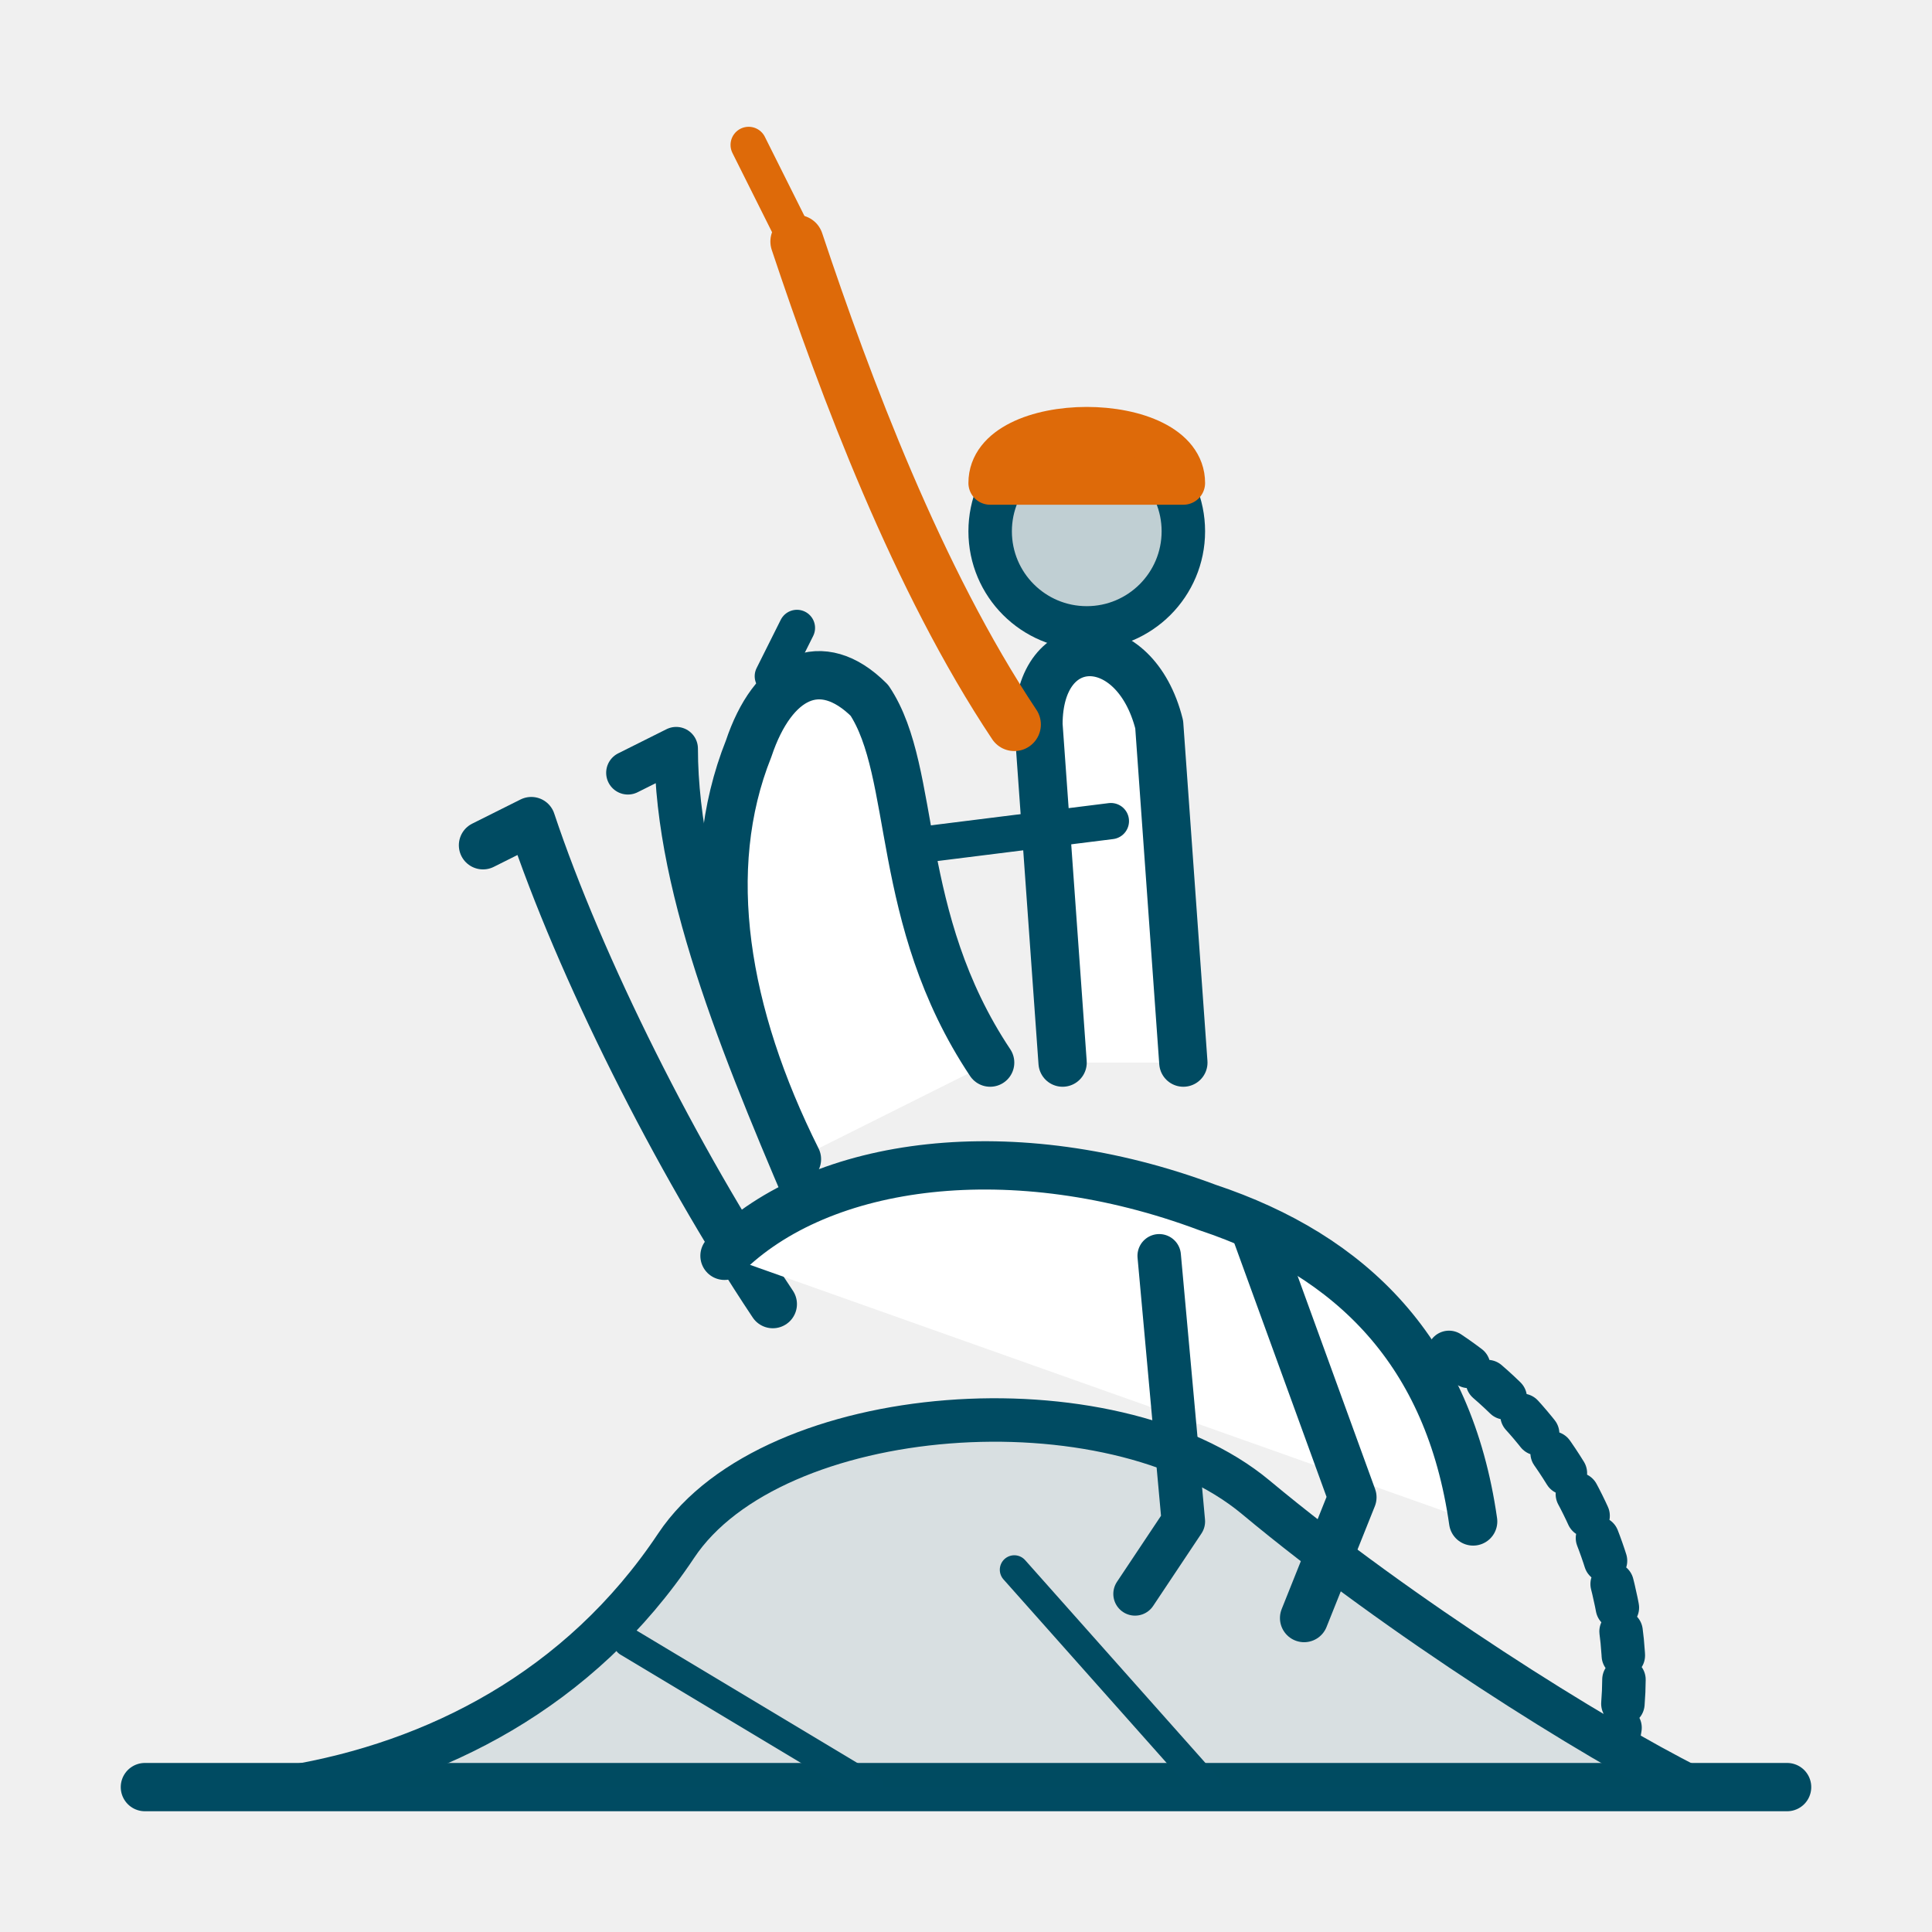
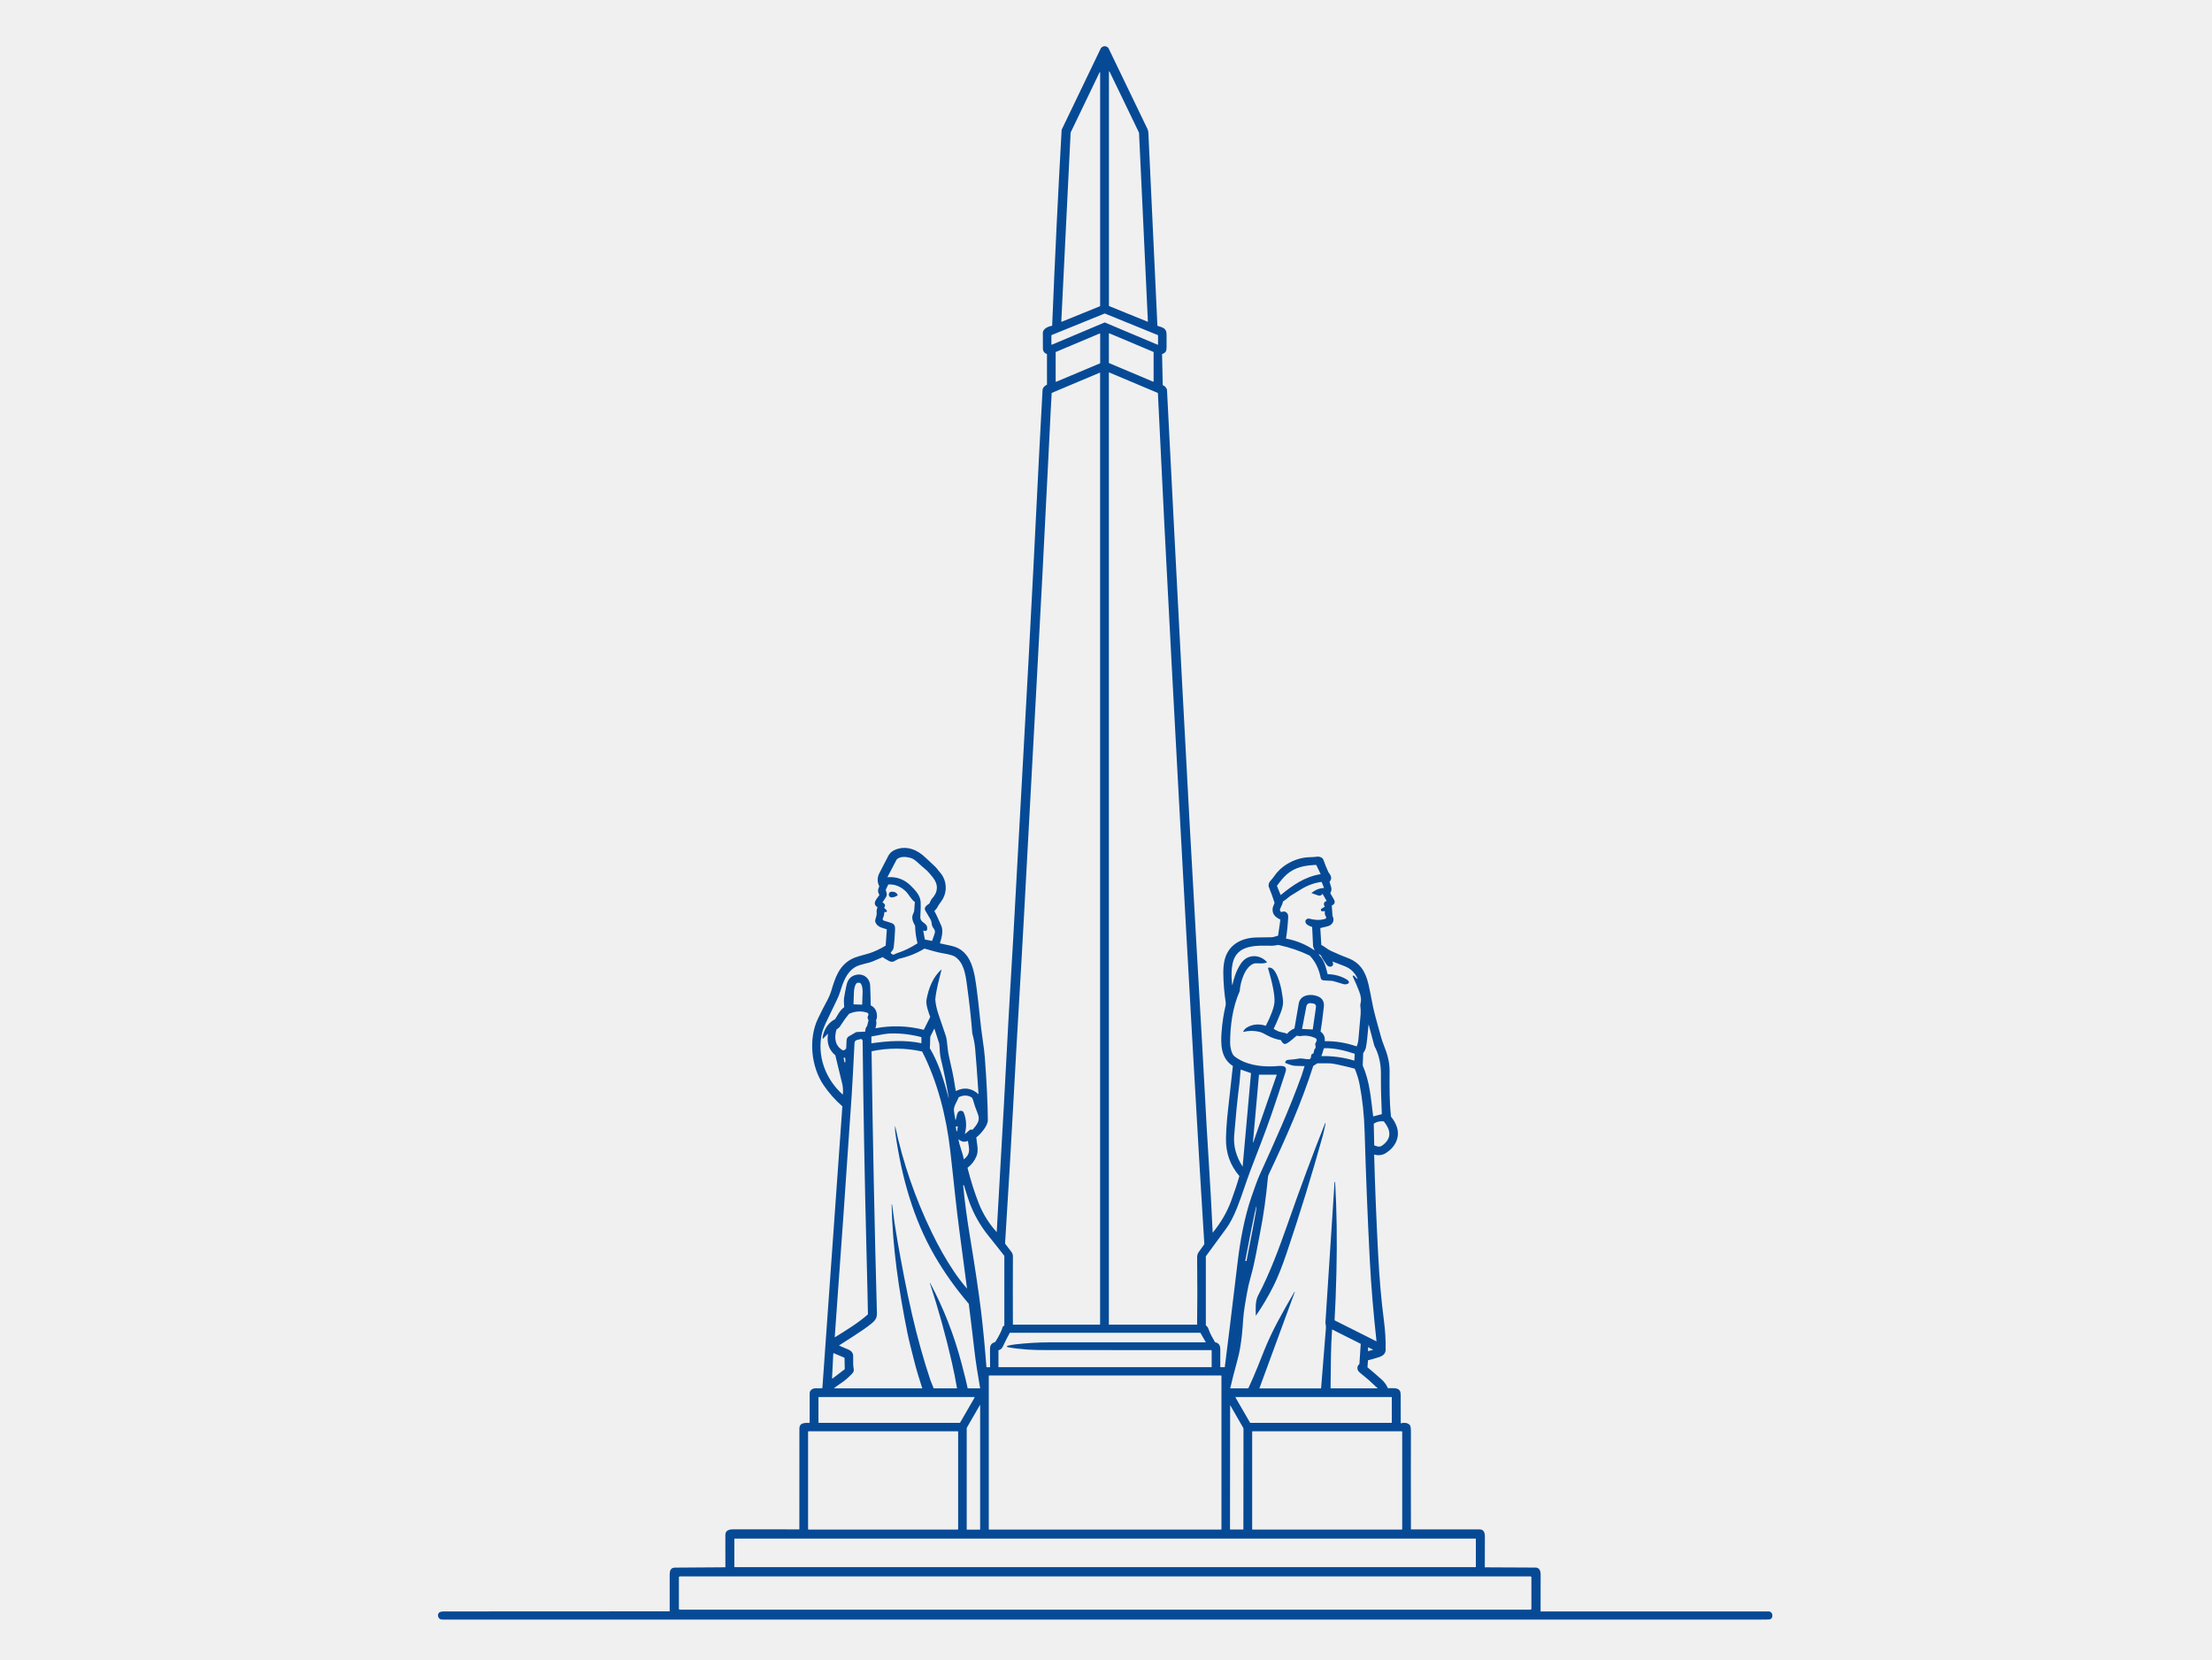
- <svg xmlns="http://www.w3.org/2000/svg" viewBox="0 0 80 80" width="80" height="80" fill="none" stroke="#004b62" stroke-width="1.8" stroke-linecap="round" stroke-linejoin="round">
-   <line x1="6" y1="74" x2="74" y2="74" stroke-width="2" />
-   <path d="M 12,74 C 18,73 24,70 28,64 C 32,58 46,57 52,62 C 58,67 66,72 70,74" fill="#004b62" fill-opacity="0.1" />
-   <line x1="26" y1="68" x2="36" y2="74" stroke-width="1.2" />
-   <line x1="42" y1="65" x2="50" y2="74" stroke-width="1.2" />
-   <path d="M 32,54 C 28,48 24,40 22,34 L 20,35" stroke-width="2" />
-   <path d="M 34,51 C 31,44 28,37 28,31 L 26,32" stroke-width="1.8" />
-   <path d="M 30,52 C 34,48 42,47 50,50 C 56,52 60,56 61,63" fill="#ffffff" stroke-width="2" />
-   <path d="M 52,51 L 56,62 L 54,67" stroke-width="2" />
-   <path d="M 48,52 L 49,63 L 47,66" stroke-width="1.8" />
-   <path d="M 33,48 C 30,42 29,36 31,31 C 32,28 34,27 36,29 C 38,32 37,38 41,44" fill="#ffffff" stroke-width="2" />
-   <path d="M 32,28 L 33,26" stroke-width="1.5" />
-   <path d="M 60,56 C 66,60 68,67 67,72" stroke-width="1.8" stroke-dasharray="1,1" />
-   <path d="M 44,44 L 43,30 C 43,26 47,26 48,30 L 49,44" fill="#ffffff" stroke-width="2" />
-   <circle cx="45" cy="22" r="4" fill="#004b62" fill-opacity="0.2" />
-   <path d="M 41,20 C 41,17 49,17 49,20 Z" fill="#de6a09" stroke="#de6a09" />
-   <path d="M 42,30 C 38,24 35,16 33,10" stroke="#de6a09" stroke-width="2.2" />
-   <path d="M 33,10 L 31,6" stroke="#de6a09" stroke-width="1.5" />
-   <path d="M 46,34 L 38,35" stroke-width="1.5" />
+ <svg xmlns="http://www.w3.org/2000/svg" id="_Слой_1" data-name="Слой_1" version="1.1" viewBox="0 0 1200 900">
+   <defs>
+     <style>
+       .st0 {
+         fill: #064a96;
+       }
+     </style>
+   </defs>
+   <path class="st0" d="M657.88,668.7c4.54-5.6,7.8-11.24,10.03-17.29,1.81-4.92,3.3-9.4,4.45-13.45-5.03-5.83-7.45-12.69-7.27-20.58.11-4.53.46-9.49,1.06-14.91,1.74-15.74,2.62-23.72,2.68-24.22-6.53-4.13-6.63-11.63-6.14-18.35.36-4.97,1.09-9.78,2.19-14.44.12-.51.14-1.02.07-1.54-.81-5.52-1.25-10.81-1.31-15.88-.03-2.42.15-4.58.53-6.49,1.74-8.79,8.89-12.8,17.35-13.01,3.17-.08,6-.12,8.49-.12.35,0,1.46-.28,3.34-.84l1.26-8.75c-2.67-1.24-4.47-2.81-4.23-5.91.08-1.12.79-2.16,1.06-3.21-.81-2.57-1.84-5.4-3.07-8.48-.43-1.06-.05-2.5.87-3.46.67-.7,1.43-1.64,2.25-2.81,4.2-5.99,11.75-9.78,18.94-9.96,1.82-.05,3.1-.13,3.84-.26,1.49-.26,3.22.42,3.64,1.6.85,2.37,1.75,4.6,2.7,6.69,1.36,1.88,2.32,3.35.67,5.31.48,2.33,1.83,3.78.38,6.15.9,1.59,1.51,2.67,1.87,3.22.97,1.56.63,2.73-1.05,3.5l.4,5.69c.92,1.75.67,3.29-.75,4.62-1.29,1.2-4.47,1.38-5.87,1.96l.55,9.16c1.27.43,3.3,2.32,5.19,3.17,4.16,1.88,7.06,3.11,8.69,3.68,7.12,2.52,10.05,7.48,11.71,14.48.43,1.79,1.22,5.67,2.37,11.66.54,2.83,2.04,8.52,4.49,17.07.45,1.56.94,2.99,1.46,4.29,1.83,4.56,3.15,8.96,3.13,13.93-.04,8.89-.16,15.97.76,24.8,1.56,1.93,2.56,3.74,3.19,5.68,1.86,5.69-1.08,10.99-5.86,14.02-1.98,1.25-4.14,1.54-6.47.86.43,16.32,1.14,34.24,2.15,53.77.68,13.34,1.7,25.13,3.04,35.37.85,6.55,1.11,11.2,1.05,16.69-.02,2.3-1.56,3.46-3.81,4.15-2.38.74-4.3,1.29-5.78,1.64l-.27,3.8c2.8,2.33,5.38,4.56,7.75,6.69,1.45,1.31,2.56,2.86,3.32,4.64,2.85.08,5.26-.42,6.48,1.39.31.46.47,1.41.47,2.87.01,7.86.03,12.55.03,14.79,2.51-.57,3.92-.08,4.91.94.42.43.62,1.8.61,4.1-.06,10.99-.06,28.49,0,52.51,14.53.02,26.93.02,37.2,0,2.34,0,2.93,1.78,2.92,3.9-.02,5.51-.03,11.07-.04,16.68,15.69.08,24.85.12,27.49.13,2.23.01,2.83,1.92,2.8,4.02,0,.02-.01,6.61-.03,19.77h123.72c1.07,0,1.94.84,2,1.9v.27c.18,1.12-.66,2.14-1.79,2.2-1.04.05-6.89.08-17.55.07-112.47-.04-345.93-.04-700.37,0-1.54,0-2.44-.05-2.7-.14-1.71-.62-2.03-3.17-.39-3.97.44-.21,1.15-.32,2.12-.32,49.67,0,90.51-.01,122.5-.06,0-6,0-12.62,0-19.88,0-1.99.42-3.7,2.66-3.83.49-.03,9.68-.09,27.56-.19.02-5.55.01-11.4-.02-17.55-.01-2.49,2.1-3.05,4.43-3.03,5.36.04,17.26.05,35.72.02.03-20.88.04-39.1.02-54.64,0-3.42,3.16-3.12,5.56-3.12-.02-3.16-.01-8.52.02-16.09,0-1.82,1.82-2.79,3.57-2.7.95.05,2.05.03,3.31-.04l10.85-152.9c-3.86-3.37-7.24-7.18-10.14-11.42-6.8-9.95-8.36-25.15-3.13-36.08,1.74-3.64,3.42-6.93,5.02-9.88.89-1.63,1.79-3.76,2.26-5.36,2.1-7.02,4.14-13.26,10.54-16.9,3.05-1.73,7.27-2.43,10.45-3.5,2.72-.92,5.56-2.27,8.5-4.03l.62-8.85c-2.81-.87-5.41-1.37-6.29-4.13-.13-.41.03-1.29.48-2.65.3-.88.38-1.87.27-2.97-.1-.91.5-1.7.42-2.3-3.19-2-.13-4.62,1.11-6.6-.97-1.5-.99-3.02-.04-4.58-1.25-2.46-1.23-4.91.06-7.35,1.35-2.57,2.93-5.62,4.74-9.16.89-1.74,2.38-2.97,4.48-3.69,5.85-2.01,11.42.33,15.78,4.56,1.66,1.6,2.95,2.81,3.88,3.63,1.19,1.04,2.01,1.88,2.47,2.54.82,1.16,2.17,2.43,3.02,3.96,2.36,4.23,2.12,9.58-.86,13.59-1,1.34-1.6,2.22-1.79,2.63-.48,1-1.08,1.79-1.96,2.68.59.77,1.75,3.34,3.78,7.91,1.26,2.83.09,6.87-.76,9.54.79.15,2.92.62,6.4,1.39,11.12,2.48,12.41,14.79,13.65,24.1,1.25,9.29,1.85,18.25,3.23,27.31.54,3.54.9,6.59,1.1,9.16,1.02,13.62,1.57,24.94,1.63,33.97.02,3.11-4.08,7.7-6.26,9.35.18,3.03,1.44,6.86.12,10.12-1.04,2.56-2.67,4.68-4.89,6.37,1.83,7.25,3.91,13.78,6.24,19.6,2.23,5.56,5.43,10.66,9.6,15.28,1.54-28.92,3.59-61.47,5.17-92.74,1.51-29.84,3.56-60.84,5.02-88.97.34-6.58,1.46-26.86,3.36-60.87,3.02-54.15,5.08-92.42,6.2-114.81,2.88-57.57,4.58-90.71,5.12-99.39.07-1.18.87-2.15,2.4-2.93v-16.56c-1.49-.58-2.22-1.57-2.21-3.24,0-.66-.01-3.39-.03-8.17-.01-2.51,3.16-3.72,5.05-3.96,1.48-36.39,3.2-71.84,5.15-106.34l21.3-44.3c1.28-1.33,2.62-1.37,4.03-.14l21.18,43.92c.32.65.5,1.35.53,2.08l4.91,104.8c2.95.91,5,1.28,4.97,4.74-.02,3.09-.02,5.43,0,7.01.02,2-.49,2.83-2.44,3.61l.36,16.8c1.1.42,1.92,1.3,2.3,2.41,5.2,102.17,11.24,219.41,16.08,302.93,2.55,43.98,4.01,69.85,4.39,77.62,1.23,25.18,3.17,50.82,4.33,76.85M622.48,174.49c.12.04.25-.04.24-.17l-4.8-102.3s0-.04-.02-.07l-15.98-33.13c-.08-.17-.33-.11-.33.08v126.97c0,.07.04.13.11.16l20.78,8.45M596.71,166.12c.07-.03.11-.09.11-.17V39.38c0-.19-.26-.24-.34-.07l-15.65,32.55s-.02.04-.02.07l-5.06,102.43c0,.13.13.22.25.17l20.72-8.41M570.39,186.81c0,.13.13.22.26.17l28.59-12.05s.1-.02.14,0l28.59,12.06c.12.05.26-.04.26-.17v-4.88c0-.07-.04-.14-.12-.17l-28.73-11.69s-.09-.02-.13,0l-28.75,11.67c-.07.03-.12.09-.12.17v4.88M625.83,191.07c0-.08-.05-.16-.12-.18l-23.87-10.07c-.13-.06-.28.04-.28.18v15.79c0,.08.05.16.12.18l23.87,10.07c.13.06.28-.04.28-.18v-15.79M596.84,181.13c0-.17-.17-.27-.32-.21l-23.69,9.98c-.08.04-.14.12-.14.21v15.77c0,.17.17.27.32.21l23.69-9.98c.08-.04.14-.12.14-.21v-15.77M596.8,202.09l-26.27,11.06c-.07.45-.68,12.6-1.86,36.44-4.16,84.77-8.74,164.5-13.13,246.69-1.63,30.62-3.79,64.3-5.65,99.31-1.28,23.93-2.83,50.27-4.65,79.01,1.15,1.55,2.27,3,3.34,4.35.62.79.93,1.66.92,2.63-.05,11.51-.06,23.84-.01,36.99h47.31V202.09M601.55,201.97v516.6h47.87c.17-10.6.18-22.65.02-36.16-.02-1.33.24-2.36.76-3.08,1.44-1.99,2.44-3.38,3.15-4.42-.03-1.1-.97-14.97-2.56-41.93-4.72-80.54-9.79-171.63-15.21-273.27-2.76-51.73-5.24-100.57-7.43-146.53l-26.6-11.22M481.39,475.87c4.94-.42,9.16,1.1,12.66,4.55,2.83,2.8,5.2,5.45,5.4,8.91.09,1.6.03,4.24-.17,7.92-.21,3.75,3.99,2.97,3.71,6.65-.08,1.06-.8,1.36-2.15.89l.9,4.86,3.92.75,1.4-4.03c.31-.89.13-1.88-.47-2.61-.73-.88-1.12-1.88-1.19-2.98-.04-.71-.23-1.37-.58-2-1.23-2.18-2.16-3.75-2.78-4.73-1.14-1.77.84-3.08,2.11-3.9.66-1.48,1.11-2.33,1.34-2.56,3.46-3.58,3.67-7.75.62-11.58-1.61-2.02-2.73-3.3-3.35-3.82-2.07-1.75-3.65-3.14-4.73-4.15-1.37-1.28-2.49-2.08-3.38-2.41-2.41-.87-6.13-1.41-8.19.58l-5.06,9.65M714.03,469.17c-6.16.27-11.35,1.14-16,5.18-1.49,1.29-3.26,3.36-5.31,6.19l2.04,5.01c6.69-5.5,13.14-9.98,21.7-11.37l-2.42-5.02M713.22,515.6l-.82-2.03c-.04-.11-.07-.21-.07-.32l-.49-10.41c-1.14-.32-3.4-1.25-3.64-2.6-.19-1.04.35-1.7,1.63-1.99,3.36.77,5.91,1.17,9.11.18.48-.15.68-.71.41-1.14-.63-.97-.81-1.98-.55-3.03l-1.42.07c-.81.04-1.12-1.04-.42-1.45l1.72-.99c-.89-1.59-.55-2.65,1.02-3.16l-2.22-3.85c-.66.8-1.3,1.21-2.29.89-.93-.3-2.19-.73-3.78-1.31,2.15-1.77,4.45-2.69,6.89-2.77l-1.33-3.29c-3.95.48-7.76,1.88-11.43,4.18-2.79,1.75-4.29,2.67-4.49,2.77-1.52.74-2.94,2.4-5.08,3.7-.05.84-.56,1.99-1.46,3.89-.28.6-.14,1.19.44,1.79l1.72-.32c1.54.42,2.26,1.46,2.17,3.13-.23,4.3-.63,8.17-1.19,11.6,5.69,1.07,10.89,3.23,15.59,6.46M478.72,489.53c1.59.82,1.72,1.73.91,2.88l1.36,1.36c.36.36.11.99-.41.99h-.82c-.04,1.23-.32,2.36-.82,3.4-.23.48.01,1.06.52,1.23,1.45.47,2.76.88,3.94,1.24,2.48.75,2.22,2.53,2.1,4.94-.17,3.43-.4,6.23-.68,8.39-.1.8-.66,1.74-1.66,2.82.69,1.06,1.44,1.34,2.24.83.35-.22.85-.44,1.51-.65,3.51-1.12,7.13-2.87,10.84-5.26-.79-3-1.23-6.16-1.31-9.49-1.27-2.32-2.24-4.4-.88-6.93.25-.46.39-1.01.43-1.65.14-2.24.22-3.55.35-4.28-2.01-1.36-3.5-4.5-5.08-5.95-2.7-2.47-5.67-3.83-9.36-3.61l-1.41,2.94c.56,1.75.97,2.65.03,4.09-.87,1.32-1.38,2.12-1.78,2.72M668.61,534.2c.76-3.61,2.03-7.55,4.29-11.09,1.78-2.79,4.11-4.27,6.99-4.42,2.84-.16,5.53,1.05,7.53,3.32-1.09.49-2.41.68-3.96.58-1.67-.11-2.77-.06-3.29.13-4.74,1.69-7.26,9.72-7.64,14.94-3.95,8.93-5.18,18.96-5.2,28.21,0,1.88.74,5.84,2.27,7.05,5.84,4.65,13.98,5.85,21.51,5.51,3.01-.13,7.66-1.22,6.3,3.01-2.71,8.45-5.24,16.09-7.6,22.94-3.66,10.61-7.46,20.08-11.31,30.17-2.68,7.01-4.74,14.04-7.46,20.78-1.89,4.67-3.8,8.33-5.74,10.97-3.33,4.53-7.04,9.59-11.14,15.2v37.42c.73.58,1.24,1.3,1.51,2.18.73,2.34,2.09,4.4,3.46,6.97,2.34.52,2.94,1.99,2.88,4.32-.03,1.48-.03,4.56-.01,9.24h2.44c1.31-10.14,3.65-29.29,7.02-57.43,1.32-11,3.61-23.8,7.45-34.97,1.97-5.74,3.42-9.65,4.37-11.73,8.15-17.95,16.32-35.92,22.9-54.26.28-.8.8-2.43,1.54-4.92-1.53-.02-3.25-.07-5.14-.15-1.15-.05-2.92-.57-5.32-1.57-.14-1.05.65-1.64,1.67-1.7,1.95-.11,3.91-.33,5.89-.68.54-.09,1.09-.09,1.63-.01,1.29.21,2.34.33,3.17.37,2.8.14.49-2.66,2.91-3.13l.5-2.13c1.55-1.5-.07-2.36.68-3.55.85-1.36.74-2.28-.32-2.75-2.54-1.11-5.1-1.45-7.65-1.01-.92.16-1.59-.21-2.38-.13-2.3,1.93-3.45,3.07-5.31,4.14-1.61.93-2.53-.57-3.17-1.78-2.69-.51-5.06-1.32-7.11-2.44-2.13-1.18-3.58-1.85-4.35-2.04-3.04-.74-6.03-.74-8.97.01,0-.66,1.2-1.93,1.95-2.37,3.12-1.85,6.55-2.17,10.3-.95,1.41-2.75,2.52-5.21,3.32-7.41.86-2.34,1.32-4.24,1.39-5.7.08-1.75-.16-4.12-.73-7.09-.57-3.05-1.46-6.53-2.81-11.21,4.39-1.73,6.99,10.16,7.37,12.28.55,3.05.82,5.12.82,6.23,0,1.72-.47,3.75-1.41,6.08-1.39,3.45-2.62,6.27-3.68,8.47,1.48.96,2.76,1.55,3.85,1.74,1.58.28,2.6.53,3.31,1,1.19-1.34,2.58-2.31,4.1-2.95,1.24-7.38,2.03-11.94,2.37-13.69.92-4.8,6.88-5.25,10.51-3.65,2.36,1.04,3.37,2.93,3.06,5.68-.7,6.17-1.28,10.62-1.77,13.36,1.77,1.3,2.53,3.03,2.27,5.21,5.83-.1,11.6.84,17.31,2.83.56-1.26.9-2.72,1-4.36.09-1.3.47-5.67,1.16-13.12.11-1.19.05-2.77-.17-4.72-.04-.33-.01-.66.08-.97.55-1.85.31-4.08-.7-6.69-1-2.58-2.16-5.26-3.47-8.04-.08-.18-.03-.39.13-.5.16-.11.37-.09.51.04l1.64,1.64c.13.13.33-.02.26-.18-1.47-3.16-3.73-5.34-6.78-6.54-2.98-1.16-5.26-2.05-6.84-2.65,1.49,2.78-1.5,3.68-2.91,2.05-.33-.38-1.17-1.64-2.52-3.75-.42-.66-.62-2.12-2.12-2.16,3.24,3.29,3.91,6.55,4.98,10.77,3.83.08,7.27,1.04,10.32,2.86.3.18.58.38,1.02.88.4.45.26,1.16-.3,1.42-1.16.53-1.99.39-2.85.12-2.41-.76-4.16-1.26-5.62-1.64-.7-.07-2.03-.11-4.38-.24-1.12-.06-1.76-.47-1.91-1.24-1-5.09-3.01-9.18-6.03-12.26-5.3-2.56-10.96-4.48-17-5.77-1.69.31-2.81.45-3.34.45-8.24-.1-19.23-.96-21.46,9.64-.68,3.26-.77,7.1-.25,11.5,0,.04.04.07.08.07.04,0,.07-.02.08-.06M530.85,593.59c-.67-10.25-1.29-18.52-1.84-24.82-.22-2.52-.74-5.28-1.56-8.27-.57-7.62-1.54-16.42-2.91-26.39-.75-5.54-1.68-12.07-6.57-15.21-.97-.63-3.19-1.24-6.64-1.82-2.31-.4-5.59-1.24-9.81-2.51-4.29,2.61-8.96,4.46-14.01,5.56-2.2.95-3,2.42-5.37,1.09-1.84-1.04-2.86-1.61-3.25-2.03-.5.18-2.17.92-5.35,2.29-2.6,1.13-6.98,1.58-9.53,3.08-4.91,2.91-6.73,8.55-8.33,13.69-.39,1.26-.9,2.55-1.54,3.86-1.68,3.5-3.43,7.14-5.26,10.93-1.61,3.33-2.59,5.75-2.94,7.27-2.89,12.38,1.88,25.1,11.3,33.51.19-2.26.08-4.22-.33-5.89-1.94-7.89-3.2-13.05-3.76-15.5-3.44-2.83-4.76-6.74-3.95-11.72l-2.88,2.88c-.12-.61-.02-1.44.28-2.5,1.04-3.61,3.07-6.51,6.45-8.24,1.7-2.77,2.65-4.83,4.91-6.48-.09-2.23-.26-3.59-.04-5.12.28-1.99.74-4.34,1.36-7.05.61-2.63,1.93-4.35,4.4-5.18,4.29-1.43,8.2,1.26,8.39,5.78.17,4.07.26,7.58.26,10.55,2.32,1.12,3.47,3.15,3.43,6.07,0,.75-.13,1.31-.37,1.69-.14.22-.17.5-.08.75.27.77.14,2.08-.39,3.93,8.78-1.64,17.52-1.36,26.23.83l3.49-6.96c-.84-2.32-2.49-6.67-2.02-9.33,1.06-6.03,3.52-12.53,8.21-16.49-1.63,6.5-2.9,10.81-3.45,16.36.21,2.56.79,5.25,1.77,8.1.89,2.61,2.22,6.53,3.99,11.77.33.99.65,3.13.95,6.43.42,4.59,2.42,11.18,3.32,16.68.68,4.15,1.01,6.28,1.13,6.66,4.45-2.28,8.68-1.59,12.31,1.73M463.16,544.82l4.41.16c.08,0,.15-.06.16-.14l.23-6.42c.11-2.89-.66-5.26-1.7-5.3l-.91-.03c-1.05-.04-1.98,2.27-2.09,5.16l-.24,6.42c0,.08.07.15.14.16M706.35,558.16l5.81.29,1.77-12.26c.13-.87-.48-1.68-1.35-1.8l-1.5-.22c-1.11-.16-2.16.58-2.37,1.69l-2.36,12.31M469.39,559.61c.01-1.36.35-2.38,1.02-3.06l.78-3.15c-.63-.91-.68-1.77-.18-2.58.35-.55.03-1.3-.65-1.51-3.19-1.02-6.43-.81-9.71.62-1.68,1.99-3.4,4.37-5.14,7.12-.2.32-.76.77-1.69,1.38-1.09,3.43-1.12,7.71,1.79,10.15,1.23,1.02,2,1.99,3.45.12l.22-4.52c.04-.84.51-1.61,1.24-2.03l3.69-2.13c.19-.11.41-.18.64-.19l4.53-.21M742.4,556.01c-.47,5.8-.93,9.85-1.38,12.14-.19,1-.7,2.03-1.49,3.11l-.27,6.7c3.83,8.84,4.32,16.96,5.69,27.66l4.68-1.24c-.37-7.83-.53-15.04-.48-21.64.04-5.75-1.15-10.9-3.58-15.44l-3-11.3s-.05-.07-.09-.07c-.04,0-.07.03-.08.08M514.7,595.54c-1.22-7.37-2.65-14.41-4.29-21.14-.37-1.52-.65-4.2-.84-8.05,0-.1-.02-.2-.06-.3l-2.63-8.11-2.16,4.29c-.22,2.07-.05,4.18-.32,6.34,5,8.39,7.68,17.58,10.21,26.97,0,.02.03.03.04.03.02,0,.04-.02.03-.04M499.86,562.61c-5.59-1.48-11.2-2.14-16.85-2-1.68.04-5.11.58-10.28,1.63-.03,1.11.02,2.34,0,3.71,9.39-1.35,18.13-1.89,27.12-.05v-3.29M452.84,725.47c6.48-4.04,12.6-7.72,18.01-12.48-.08-5.64-.35-17.27-.8-34.89-.98-38.18-1.67-76.03-2.08-113.53-.01-.61-.59-1.05-1.18-.9l-2.01.53c-.68.18-1.16.77-1.2,1.47-.75,14.83-1.27,24.33-1.55,28.48-2.83,42.19-5.9,85.97-9.2,131.32M716.8,572.9c5.97-.15,11.94.66,17.93,2.43l.18-3.71c-5.19-1.75-11.01-3.17-16.62-3.03-.64,1.37-.82,2.98-1.5,4.31M483.85,653.28s.08.03.08.07c.91,7.38,1.94,14.24,3.07,20.57,1.98,11.03,4.66,25.65,7.87,39.5,2.83,12.2,6.09,23.87,9.78,35.01.14.43.76,1.99,1.86,4.68h12.67c-.77-4.59-1.7-9.23-2.76-13.9-3.31-14.54-7.31-28.96-11.99-43.26-.01-.03,0-.07.04-.08.04-.02.08,0,.1.03,7.35,13.79,13.05,28.38,17.09,43.75,1.79,6.79,2.89,11.28,3.31,13.46,2.13,0,4.38-.01,6.75,0-1.33-7.8-2.38-14.17-3.17-21.04-.89-7.75-1.88-16.02-2.99-24.82-7.2-8.41-13.44-17.2-18.71-26.36-11.38-19.79-17.66-42.12-21.06-65.73-.23-1.58-.32-2.97-.27-4.17,0-.03.02-.05.05-.06.03,0,.06.02.06.04,4.26,19.84,10.85,38.97,19.76,57.39,3.84,7.94,7.85,15.01,12.04,21.24,2.29,3.4,4.68,6.55,7.19,9.44-2.59-19.55-3.94-29.69-4.03-30.43-2.05-15.32-3.06-26.89-5.1-44.58-2.1-18.27-6.9-37.35-15.24-53.63-9.14-2.03-18.28-2.07-27.43-.14.67,48.93,1.64,96.34,2.91,142.22.07,2.69-1.19,4.1-3.28,5.76-2.4,1.9-5.66,4.17-9.78,6.79-4.52,2.87-6.94,4.44-7.51,4.83.64.35,2.21,1.01,4.93,2.15,1.87.78,2.79,2.02,2.75,3.72-.08,3.44.02,5.68.28,6.74.29,1.16-.16,1.95-.96,2.79-1.97,2.04-3.84,3.66-5.61,4.83-2.3,1.53-3.6,2.49-4.09,3.02,16.08-.02,32.03.02,47.87,0-2-6.25-3.25-10.38-3.74-12.37-1.58-6.48-3.2-12.11-4.35-17.82-4.69-23.3-8.01-46.06-8.55-69.51,0-.07.05-.13.12-.14h0M458.36,573.73l-.55.06c-.08.01-.13.08-.12.16v.11c.16,1.29.44,2.33.65,2.31l.09-.02c.21-.02.25-1.09.1-2.38v-.11c-.02-.08-.09-.13-.17-.12M724.2,641.14c.06,0,.09.04.1.09.89,15.3,1.12,31.66.7,49.11-.24,10.09-.58,18.71-1.01,25.87l22.76,11.43c-1.63-15.06-2.93-29.87-3.66-44.26-1.17-22.97-2.1-46.08-2.78-69.32-.27-9.2-1.19-17.85-2.76-25.93-.53-2.73-1.4-5.54-2.61-8.41-2.31-.65-5.56-1.44-9.74-2.34-1.94-.42-3.6-.61-5-.57-.68.02-2.53.02-5.54,0l-2.23,1.4c-6.28,19.8-14.76,39.02-24.11,58.77-.26.55-.42,1.13-.48,1.74-1.04,10.93-2.31,20.29-4.35,30.56-1.55,7.78-2.72,15.33-4.87,22.94-.97,3.46-1.69,6.54-2.14,9.23-.64,3.77-1.75,9.37-2.08,14.39-.37,5.7-.65,9.28-1.64,15.45-.33,2.02-.93,4.63-1.81,7.82-1.38,4.98-2.56,9.64-3.56,14.01h9.81c3.59-7.56,6.97-16.51,8.83-21.08,4.47-10.96,9.32-19.35,16.22-31.29,0-.01.02-.02.02-.01l.13.07s.02.02.02.03l-19.22,52.31h33.48c.28-3.39,1.16-14.34,2.63-32.86.05-.63-.02-1.36-.21-2.19-.06-.23-.07-.48-.06-.72l4.95-76.18s.02-.04.04-.04h.14M674.12,632.86l4.55-50.73-5.62-1.95c-.31,4.6-.79,9.26-1.44,13.96-.38,2.76-1.07,9.99-2.07,21.71-.49,5.8,1.04,11.47,4.58,17.02M679.93,619.61l12.72-36.64h-9.64s-.01,0-.01,0l-3.28,36.59c0,.06.03.1.08.11.05.01.11-.02.12-.07M518.34,607.66c.81-1.17.43-5.72,3.45-5.03.51.12.87.45,1.07.97,1.48,3.81,1.64,7.68.51,11.59.32-.17,1.24-.93,2.76-2.27.18-.16.7-.21,1.55-.14,2.46-2.89,4.19-5,2.8-8.48-1.16-2.91-2.03-5.42-2.6-7.53-.31-1.16-.68-1.55-1.67-1.95-1.99-.81-4.04-.67-6.16.41-.58,1.92-2.83,4.8-2.54,7.28.21,1.78.48,3.5.83,5.15M745.51,621.31c1.88.71,2.96,1.16,4.67-.15,5-3.86,4.26-8.27.53-12.86-2-.25-3.83.17-5.46,1.23l.26,11.78M519.61,610.97l-1.15.21.45,2.4c.02.08.08.14.17.14.08,0,.15-.07.16-.14l.37-2.61M519.95,617.95c.5,3.58,2.23,7.01,2.91,10.97,3.81-3,2.97-5.47,2.22-10.05-1.8.85-3.51.55-5.13-.92M522.51,643.11c.87,8.98,2.1,18.21,3.69,27.69,2.39,14.31,4.96,31.44,6.1,41.14,1.07,9.08,2.02,18.99,2.84,29.72h1.97c.02-3.57,0-6.69-.04-9.37-.04-2.41.51-3.58,2.85-4.32,2.13-3.39,3.5-6.16,4.09-8.31l.84-.64v-37.77c-2.32-3-5.18-6.62-8.6-10.85-4.42-5.48-7.86-11.52-10.32-18.11-.49-1.32-1.48-4.4-2.96-9.25-.03-.11-.15-.18-.27-.16-.12.02-.19.13-.18.25M675.58,683.97l.57.11s.07-.02.07-.05l3.37-17.31c1.32-6.79,2.24-12.31,2.06-12.35h-.03c-.18-.04-1.4,5.43-2.72,12.22l-3.36,17.31s.01.07.04.07M722.65,721.15c-.35,5.21-.55,9.88-.61,14.02-.16,10.82-.23,16.74-.21,17.94,8.48.06,17.11-.06,25.57,0-3.25-3.13-6.14-5.69-8.67-7.66-1.29-1.01-2.02-1.8-2.19-2.37-.4-1.26-.08-2.33.94-3.2l.71-10.91-15.54-7.81M657.32,741.63c-.02-2.98.03-6.03,0-9.25-2.48-.04-32.11-.04-89.16-.02-4.63,0-8.24-.09-10.81-.28-4.34-.32-7.92-.76-10.74-1.31-.4-.08-.41-.65-.01-.75,1.53-.36,2.93-.61,4.19-.76,6.42-.73,12.69-1.1,18.82-1.1,28.22-.02,56.41-.02,84.57-.01l-2.98-5.16h-103.39c-1.48,2.68-2.72,5.15-3.73,7.39-.5,1.1-1.3,1.8-2.42,2.09v9.16h115.65M745,732.19l-2.84-1.37v2.12l2.84-.75M452.32,734.07c-.12-.05-.26.04-.27.17l-.66,13.35c-.01.16.18.26.31.16l6.5-4.96c.05-.04.08-.1.08-.16l-.13-5.98c0-.08-.04-.14-.12-.18l-5.71-2.41M662.63,746.39c0-.14-.11-.25-.25-.25h-125.72c-.14,0-.25.11-.25.25v83.09c0,.14.11.25.25.25h125.72c.14,0,.25-.11.25-.25v-83.09M444.01,771.64c0,.11.08.19.19.19h76.47c.07,0,.13-.03.17-.09l7.87-13.63c.07-.13-.02-.28-.17-.28h-84.34c-.11,0-.19.08-.19.19v13.63M755.04,758c0-.1-.08-.18-.18-.18h-84.45c-.13,0-.22.15-.15.27l7.88,13.65c.03.06.09.09.15.09h76.57c.1,0,.18-.08.18-.18v-13.65M531.72,761.98l-7.17,12.41c-.08.14-.12.3-.12.46v54.9h7.29v-67.76M667.34,762.21l-.07,67.5h7.26s.06-54.67.06-54.67c0-.16-.04-.32-.12-.46l-7.12-12.37M519.79,776.64c0-.13-.11-.23-.23-.23h-80.95c-.13,0-.23.11-.23.23v52.86c0,.13.11.23.23.23h80.95c.13,0,.23-.11.23-.23v-52.86M760.69,776.64c0-.13-.11-.23-.23-.23h-80.93c-.13,0-.23.11-.23.23v52.86c0,.13.11.23.23.23h80.93c.13,0,.23-.11.23-.23v-52.86M800.64,834.83c0-.12-.09-.22-.22-.22h-401.82c-.12,0-.22.09-.22.22v15.07c0,.12.09.22.22.22h401.82c.12,0,.22-.09.22-.22v-15.07M830.78,855.63c0-.27-.22-.5-.5-.5h-461.48c-.27,0-.5.22-.5.5v17.04c0,.27.22.5.5.5h461.48c.27,0,.5-.22.5-.5v-17.04h0Z" />
+   <path class="st0" d="M483.62,483.71c1.71-.07,2.85.55,3.42,1.87-.81.68-1.87,1.1-3.19,1.24-.86.09-1.63-.56-1.68-1.43v-.08c-.06-.85.6-1.57,1.45-1.6h0Z" />
+   <path class="st0" d="M719.14,609.43c-.66,3.1-1.19,5.37-1.59,6.82-5.91,21.26-12.45,42.47-19.6,63.63-2.46,7.26-4.77,13.06-6.94,17.42-2.87,5.75-6.1,11.23-9.72,16.45,0,.01-.02,0-.02,0-.07-3.98-.37-7.9,1.25-10.99,6.5-12.4,11.41-25.7,16.08-39.01,7.09-20.23,13.84-38.36,20.25-54.41.03-.07.11-.11.18-.08.07.02.12.09.1.17h0Z" />
</svg>
